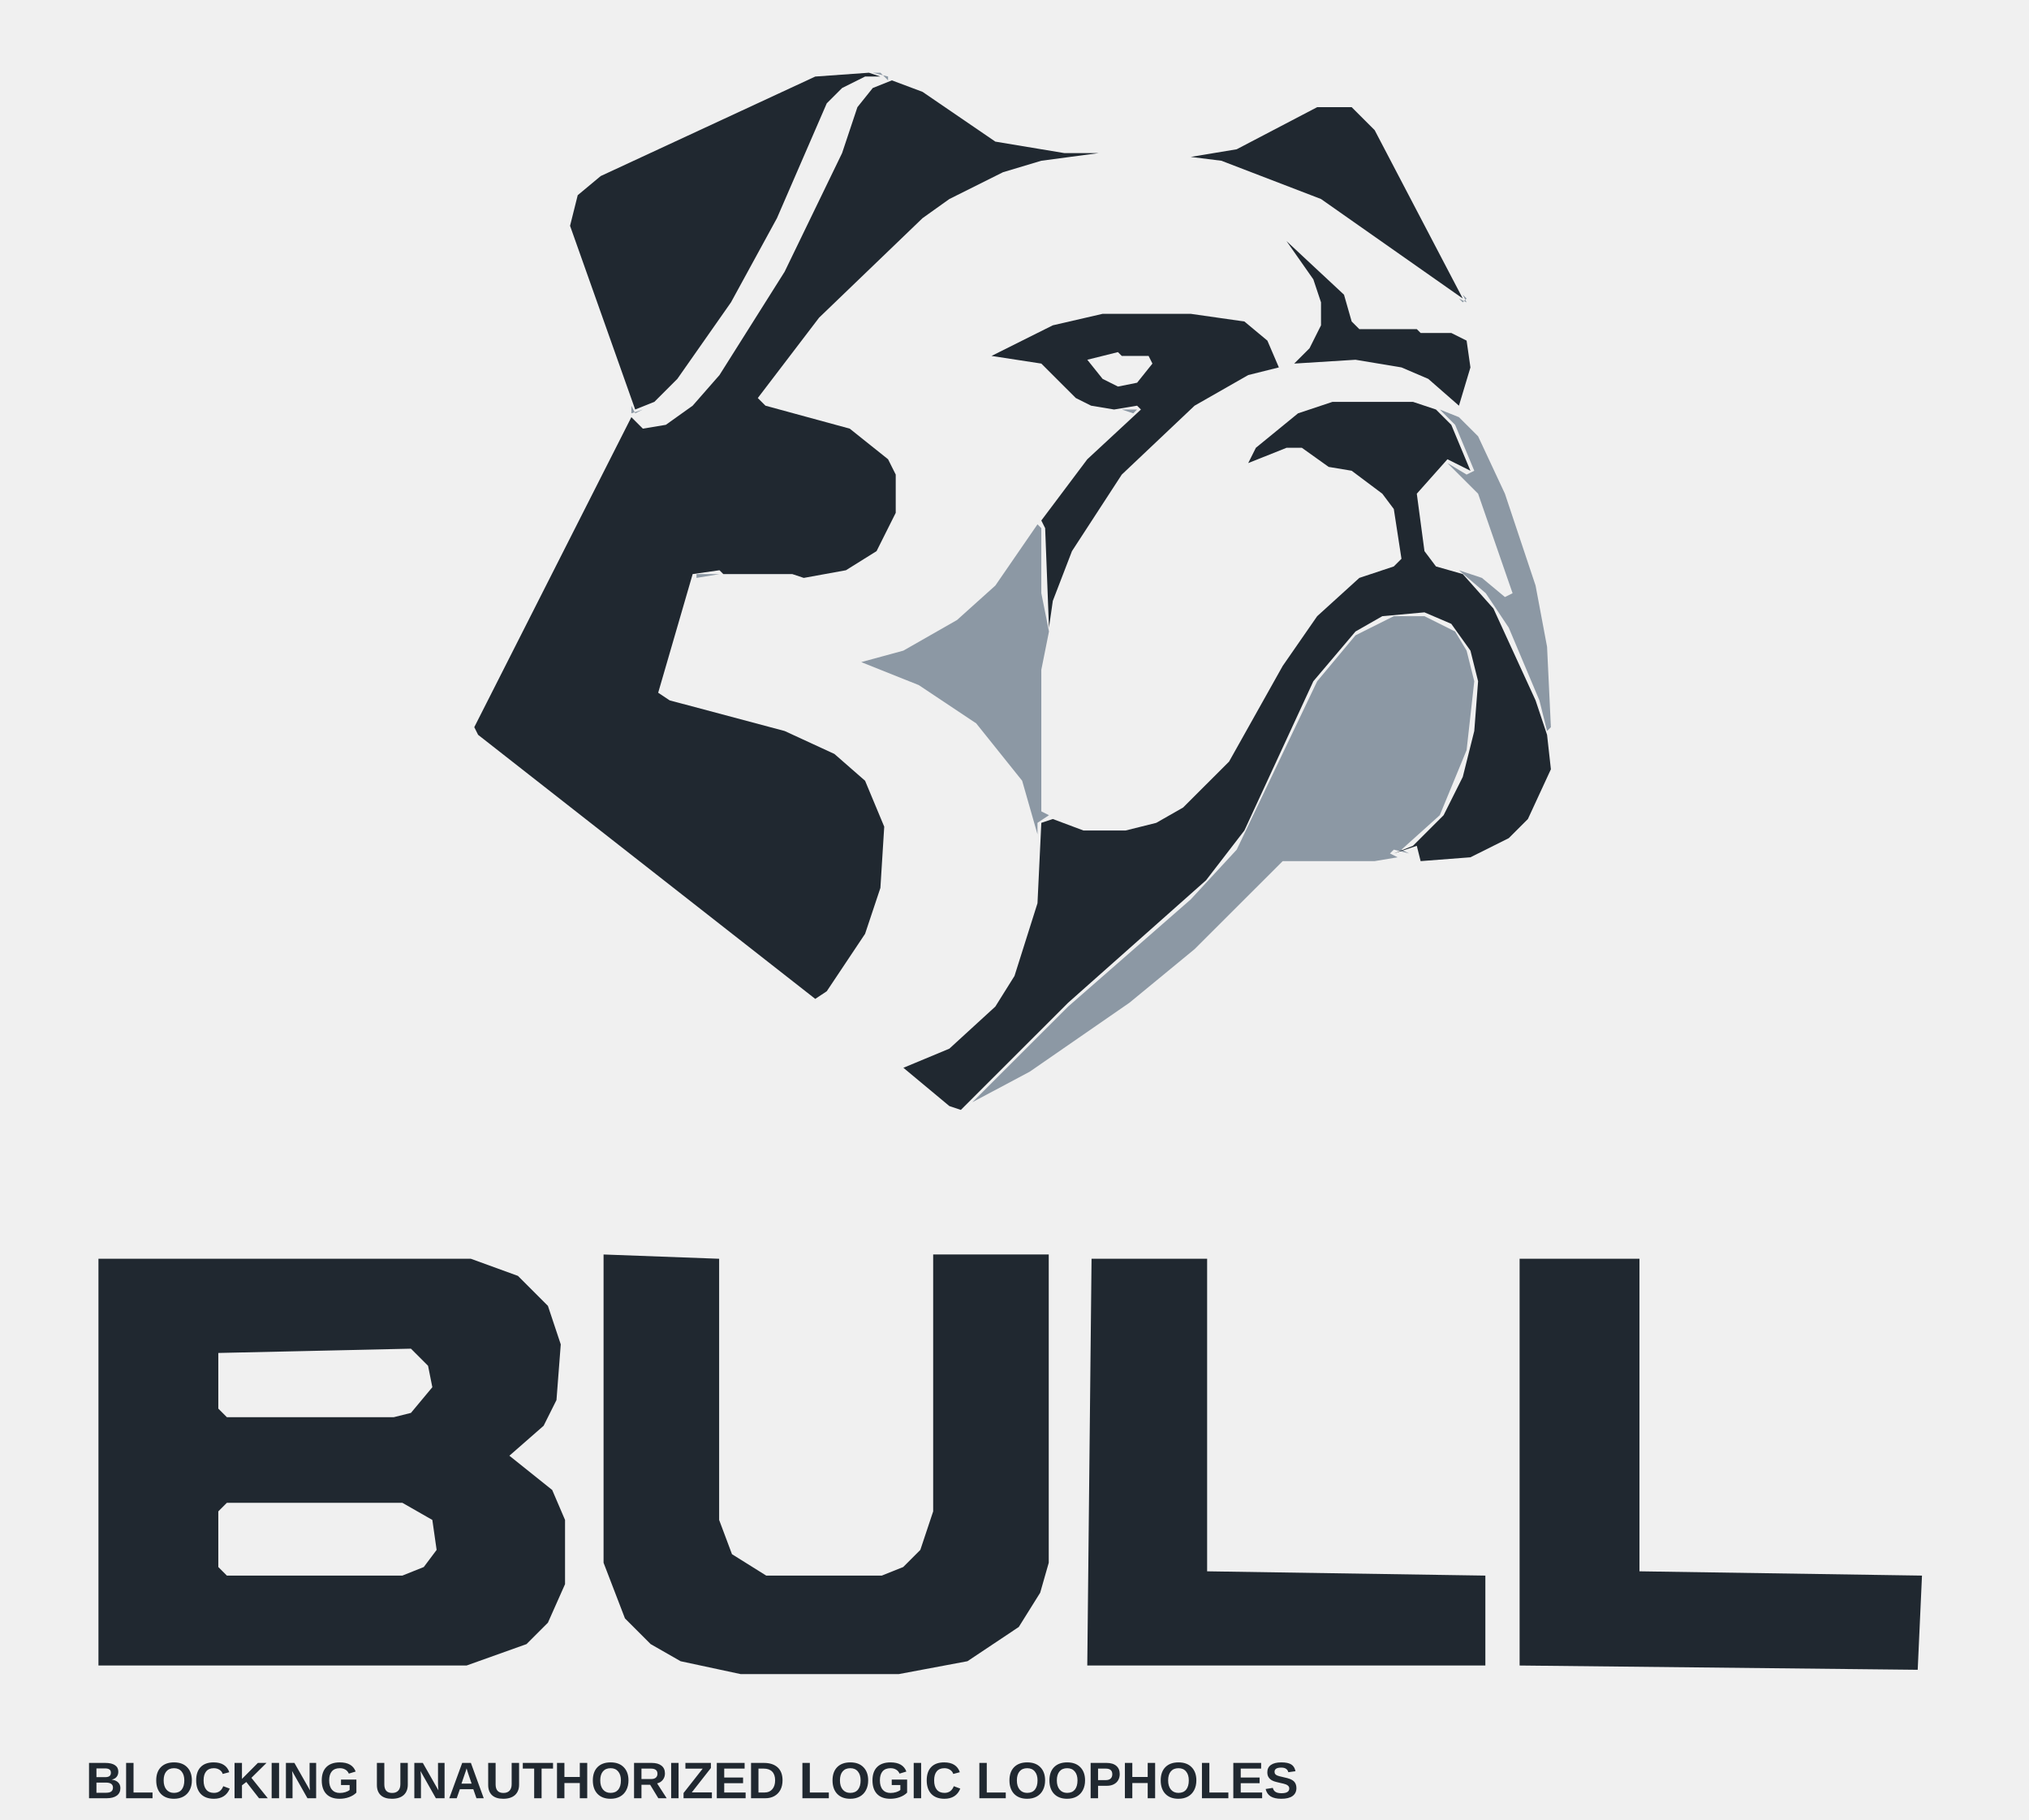
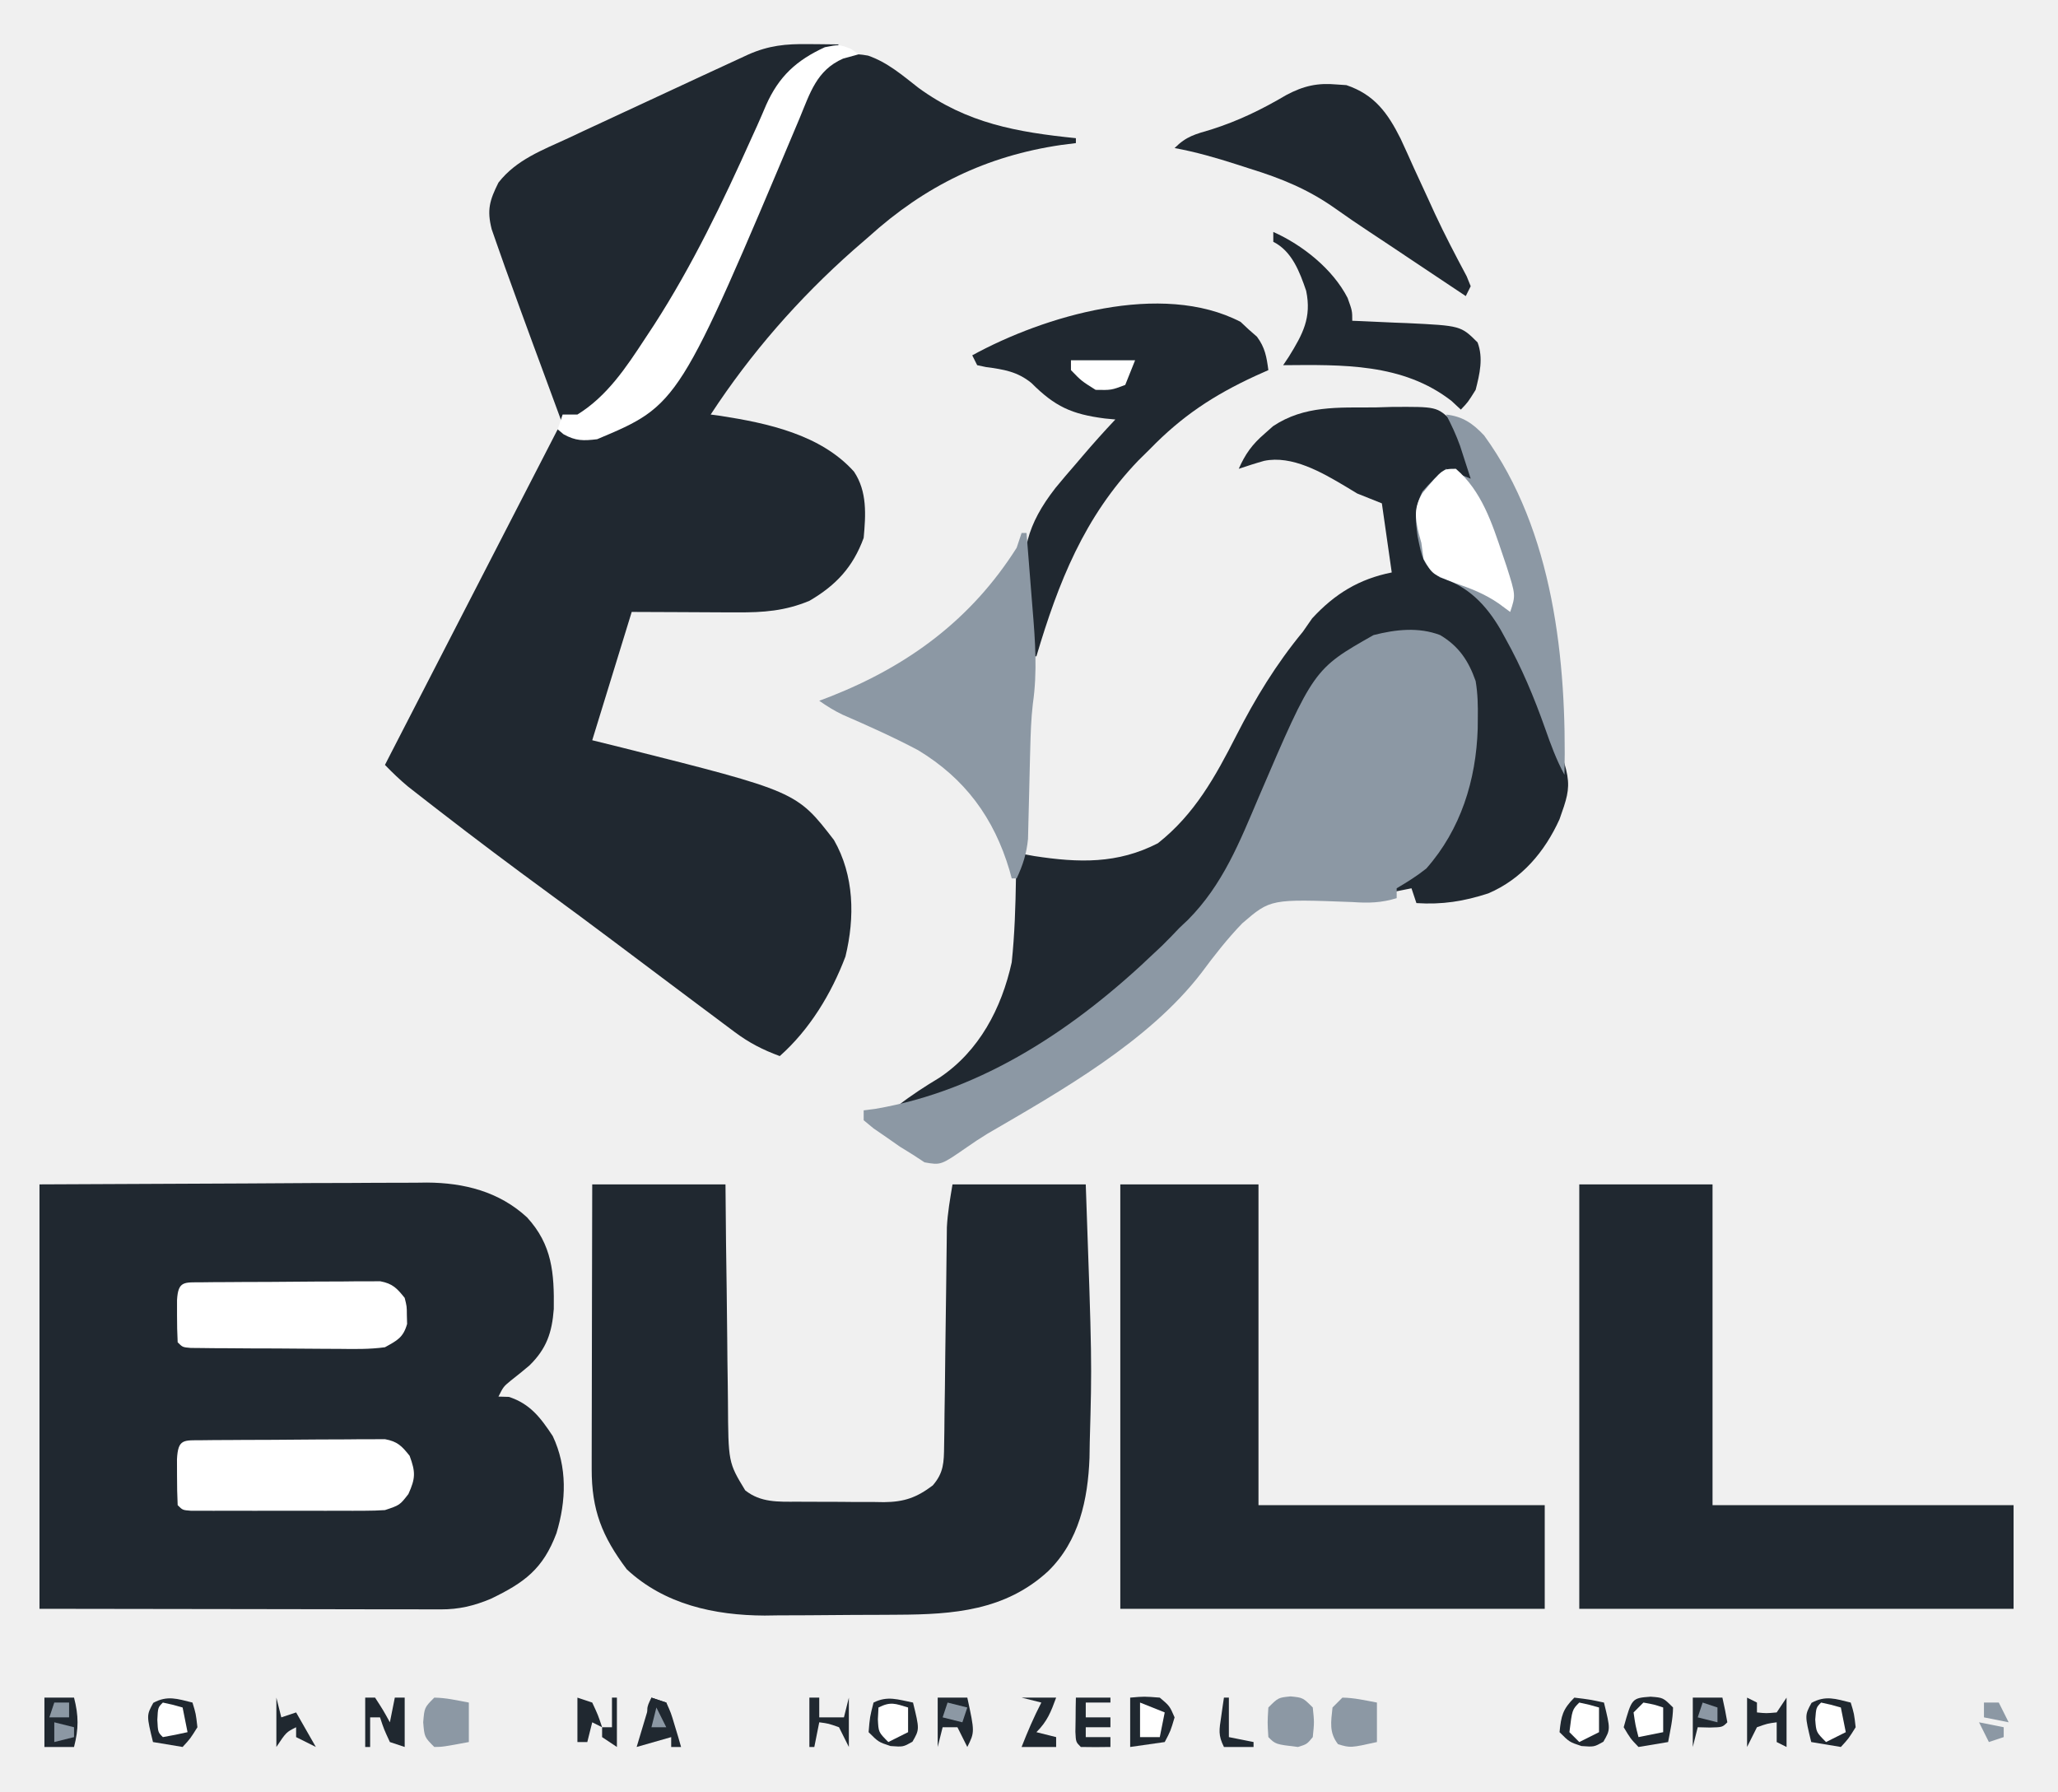
- <svg xmlns="http://www.w3.org/2000/svg" viewBox="0 0 474 425" role="img" aria-labelledby="title">
-   <g transform="translate(92 0)">
-     <g transform="scale(0.895062 0.893891)">
-       <path fill="#8c98a4" fill-rule="evenodd" d="M277 165L269 161L261 161L251 166L241 178L220 222L208 235L176 263L148 291L146 290L148 291L151 288L166 280L192 262L209 248L232 225L256 225L262 224L260 223L261 222L265 223L263 222L273 213L280 196L282 178L280 170ZM79 151L85 150L79 150ZM168 137L157 153L147 162L133 170L122 173L137 179L152 189L164 204L168 218L168 215L171 213L169 212L169 175L171 165L169 155L169 138ZM273 107L277 111L282 123L280 124L275 121L283 129L292 155L290 156L284 151L278 149L285 155L291 164L299 183L301 191L302 190L301 169L298 153L290 129L283 114L278 109ZM191 110L194 107L190 107L193 108ZM62 106L62 108L65 107L63 108ZM279 77L278 78L280 79ZM278 78L279 77L280 78L279 79ZM125 19L127 19L129 21L129 20Z" />
-       <path fill="#202830" fill-rule="evenodd" d="M272 107L266 105L245 105L236 108L225 117L223 121L233 117L237 117L244 122L250 123L258 129L261 133L263 146L261 148L252 151L241 161L232 174L218 199L206 211L199 215L191 217L180 217L172 214L169 215L168 236L162 255L157 263L145 274L133 279L145 289L148 290L176 262L212 230L222 217L240 178L251 165L258 161L269 160L276 163L281 170L283 178L282 191L279 203L274 213L266 221L261 223L267 221L268 225L281 224L291 219L296 214L302 201L301 192L298 183L287 159L279 150L272 148L269 144L267 129L275 120L281 123L276 111ZM222 84L208 82L185 82L172 85L156 93L169 95L178 104L182 106L188 107L194 106L195 107L181 120L169 136L170 138L171 164L172 157L177 144L190 124L209 106L223 98L231 96L228 89ZM181 94L189 92L190 93L197 93L198 95L194 100L189 101L185 99ZM233 63L240 73L242 79L242 85L239 91L235 95L251 94L263 96L270 99L278 106L281 96L280 89L276 87L268 87L267 86L252 86L250 84L248 77ZM208 41L216 42L242 52L279 78L256 34L250 28L241 28L220 39ZM130 21L125 23L121 28L117 40L102 71L85 98L78 106L71 111L65 112L62 109L21 190L22 192L110 261L113 259L123 244L127 232L128 216L123 204L115 197L102 191L72 183L69 181L78 150L85 149L86 150L104 150L107 151L118 149L126 144L131 134L131 124L129 120L119 112L97 106L95 104L111 83L138 57L145 52L159 45L169 42L184 40L175 40L157 37L138 24ZM127 20L124 19L110 20L54 46L48 51L46 59L63 107L68 105L74 99L88 79L100 57L113 27L117 23L123 20Z" />
-     </g>
-   </g>
-   <g transform="translate(20 290)">
-     <path fill="#202830" fill-rule="evenodd" d="M335,4 335,99 428,100 429,78 363,77 363,4Z M235,4 234,99 327,99 327,78 262,77 262,4Z M3,4 3,99 89,99 103,94 108,89 112,80 112,65 109,58 99,50 107,43 110,37 111,24 108,15 101,8 90,4Z M31,63 33,61 74,61 81,65 82,72 79,76 74,78 33,78 31,76Z M31,26 76,25 80,29 81,34 76,40 72,41 33,41 31,39Z M121,3 121,75 126,88 132,94 139,98 153,101 190,101 206,98 218,90 223,82 225,75 225,3 198,3 198,63 195,72 191,76 186,78 159,78 151,73 148,65 148,4Z" />
-   </g>
-   <text x="20" y="420" textLength="434" lengthAdjust="spacingAndGlyphs" font-family="Arial,sans-serif" font-size="12" font-weight="700" fill="#202830">BLOCKING UNAUTHORIZED LOGIC LOOPHOLES</text>
+ <svg xmlns="http://www.w3.org/2000/svg" version="1.1" width="417" height="363" viewBox="0 0 417 363" role="img" aria-labelledby="brand-title brand-description">
+   <path d="M0 0 C13.84 -0.06 27.68 -0.12 41.94 -0.19 C46.29 -0.21 50.65 -0.24 55.14 -0.27 C60.49 -0.28 60.49 -0.28 63.01 -0.29 C64.75 -0.29 66.49 -0.3 68.23 -0.32 C70.88 -0.34 73.53 -0.34 76.18 -0.34 C76.56 -0.35 76.56 -0.35 78.49 -0.37 C86.04 -0.33 93.13 1.46 98.79 6.68 C103.9 12.25 104.31 18 104.21 25.25 C103.85 30.04 102.74 33.3 99.28 36.69 C98.05 37.73 96.8 38.75 95.52 39.74 C94 41 94 41 93 43 C93.35 43.01 93.35 43.01 95.12 43.06 C99.43 44.47 101.54 47.28 104 51 C106.98 57.29 106.73 64.15 104.75 70.69 C102.03 77.93 98.27 80.69 91.44 83.98 C88.02 85.41 84.99 86.13 81.29 86.12 C80.57 86.12 79.85 86.12 79.11 86.12 C78.33 86.12 77.55 86.12 76.74 86.11 C75.9 86.11 75.06 86.11 74.19 86.11 C71.46 86.11 68.74 86.11 66.02 86.1 C64.33 86.1 62.65 86.1 60.96 86.09 C54.73 86.09 48.49 86.08 42.25 86.06 C28.31 86.04 14.36 86.02 0 86 C0 57.62 0 29.24 0 0 Z " fill="#202830" transform="translate(8,240)" />
+   <path d="M0 0 C3.95 1.36 6.97 4 10.23 6.54 C20.09 13.73 30.16 15.51 42.11 16.73 C42.11 17.06 42.11 17.39 42.11 17.73 C41.14 17.85 40.17 17.97 39.17 18.1 C23.99 20.32 11.51 26.41 0.11 36.73 C-0.92 37.62 -1.94 38.51 -2.97 39.4 C-14.09 49.24 -23.76 60.3 -31.89 72.73 C-31.25 72.81 -30.61 72.9 -29.94 72.99 C-20.35 74.48 -9.58 76.79 -2.85 84.3 C-0.15 88.33 -0.46 93.08 -0.89 97.73 C-3.07 103.67 -6.51 107.34 -11.89 110.48 C-16.82 112.53 -21.19 112.85 -26.51 112.82 C-27.12 112.82 -27.74 112.82 -28.37 112.82 C-30.31 112.81 -32.26 112.8 -34.21 112.79 C-35.53 112.78 -36.86 112.78 -38.18 112.77 C-41.42 112.76 -44.66 112.74 -47.89 112.73 C-50.53 121.31 -53.17 129.89 -55.89 138.73 C-53.89 139.22 -51.89 139.72 -49.82 140.23 C-14.49 149.12 -14.49 149.12 -6.91 158.95 C-2.8 166.13 -2.65 174.61 -4.58 182.55 C-7.41 190.06 -11.85 197.38 -17.89 202.73 C-21.31 201.47 -24.07 200.06 -26.98 197.89 C-27.73 197.33 -28.49 196.76 -29.27 196.18 C-30.08 195.58 -30.88 194.97 -31.71 194.35 C-32.13 194.04 -32.13 194.04 -34.26 192.45 C-36.81 190.55 -39.35 188.64 -41.89 186.73 C-43.27 185.69 -44.65 184.66 -46.03 183.62 C-47.97 182.17 -49.9 180.72 -51.84 179.26 C-56.16 176.01 -60.5 172.81 -64.86 169.61 C-72.28 164.18 -79.63 158.67 -86.89 153.04 C-87.65 152.45 -88.41 151.86 -89.2 151.25 C-89.9 150.7 -90.61 150.15 -91.33 149.59 C-91.95 149.11 -92.57 148.62 -93.2 148.13 C-94.87 146.74 -96.39 145.28 -97.89 143.73 C-97.47 142.91 -97.05 142.09 -96.62 141.25 C-85.37 119.41 -74.13 97.57 -62.89 75.73 C-62.34 75.81 -61.79 75.89 -61.22 75.97 C-60.86 76.02 -60.86 76.02 -59.03 76.27 C-58.31 76.37 -57.6 76.47 -56.86 76.58 C-54.25 76.77 -53.06 76.28 -51.02 74.66 C-32.47 58.71 -20.43 28.68 -12.19 6.14 C-9.29 0.74 -5.91 -1.1 0 0 Z " fill="#202830" transform="translate(175.89,11.27)" />
+   <path d="M0 0 C8.91 0 17.82 0 27 0 C27.04 3.89 27.07 7.78 27.11 11.79 C27.15 14.9 27.19 18.02 27.24 21.13 C27.28 24.41 27.32 27.69 27.35 30.97 C27.37 34.14 27.41 37.3 27.46 40.47 C27.48 41.67 27.49 42.87 27.5 44.07 C27.57 56.35 27.57 56.35 31 62 C34.14 64.5 37.69 64.31 41.56 64.3 C42.18 64.31 42.81 64.31 43.46 64.31 C44.78 64.32 46.1 64.32 47.42 64.32 C49.43 64.31 51.44 64.34 53.45 64.36 C54.73 64.36 56.02 64.36 57.31 64.36 C57.9 64.37 58.5 64.38 59.11 64.39 C63.22 64.35 65.73 63.47 69 61 C71.23 58.43 71.26 56.32 71.3 52.98 C71.32 51.96 71.34 50.94 71.35 49.89 C71.36 48.78 71.37 47.68 71.38 46.54 C71.4 44.81 71.43 43.07 71.46 41.34 C71.49 38.9 71.52 36.47 71.54 34.04 C71.59 29.79 71.64 25.55 71.71 21.31 C71.74 19.05 71.76 16.79 71.79 14.53 C71.8 13.5 71.81 12.47 71.83 11.41 C71.83 10.96 71.83 10.96 71.86 8.68 C72.01 5.76 72.52 2.88 73 0 C81.91 0 90.82 0 100 0 C101.27 35.77 101.27 35.77 100.81 52.19 C100.79 53.25 100.78 54.3 100.76 55.4 C100.44 63.85 98.65 72.26 92.38 78.38 C83.71 86.37 73.17 87.15 61.96 87.2 C60.99 87.21 60.03 87.21 59.04 87.22 C57 87.23 54.96 87.24 52.93 87.24 C49.84 87.25 46.76 87.28 43.67 87.31 C41.68 87.32 39.69 87.32 37.71 87.33 C36.8 87.34 35.89 87.35 34.95 87.37 C24.77 87.33 14.63 85.12 7 78 C1.99 71.33 -0.13 65.97 -0.11 57.67 C-0.11 57.36 -0.11 57.36 -0.11 55.78 C-0.11 53.72 -0.11 51.67 -0.1 49.61 C-0.1 48.18 -0.09 46.75 -0.09 45.32 C-0.09 41.57 -0.08 37.81 -0.07 34.06 C-0.06 30.22 -0.05 26.39 -0.05 22.55 C-0.04 15.04 -0.02 7.52 0 0 Z " fill="#202830" transform="translate(120,240)" />
+   <path d="M0 0 C1.12 -0.03 2.25 -0.07 3.4 -0.1 C12.58 -0.16 12.58 -0.16 15.6 2.74 C18.43 6.9 18.43 6.9 19.31 9.06 C19.56 9.63 19.8 10.2 20.05 10.79 C20.44 12.44 20.44 12.44 19.44 15.44 C17.79 14.78 16.14 14.12 14.44 13.44 C11.96 15.5 10.76 16.57 9.44 19.44 C9.19 24.14 9.76 28.08 11.44 32.44 C13.35 34.09 14.99 34.74 17.36 35.6 C25.86 39.02 30.03 51.63 33.44 59.44 C40.21 75.62 40.21 75.62 37.44 83.44 C34.45 90.05 29.76 95.59 23.01 98.47 C18.04 100.09 13.65 100.78 8.44 100.44 C8.11 99.45 7.78 98.46 7.44 97.44 C5.79 97.77 4.14 98.1 2.44 98.44 C2.99 98.05 3.55 97.65 4.12 97.25 C12.74 90.5 17.73 82.32 19.44 71.44 C19.68 68.67 19.78 65.91 19.81 63.12 C19.83 62.46 19.84 61.79 19.85 61.1 C19.81 56.43 18.88 53.43 16.44 49.44 C12.84 46.26 9.41 45.91 4.77 46.1 C-1.89 47.07 -6.62 50.68 -10.79 55.82 C-15.85 63.31 -19.42 71.74 -22.98 80.02 C-27.4 90.22 -31.2 98.92 -39.56 106.44 C-40.44 107.33 -41.32 108.22 -42.19 109.12 C-42.97 109.89 -43.75 110.65 -44.56 111.44 C-45.06 111.95 -45.55 112.46 -46.06 112.99 C-55.71 122.94 -67.24 130.15 -79.69 136.12 C-80.56 136.55 -81.44 136.97 -82.34 137.4 C-87.14 139.61 -91.29 141.02 -96.56 141.44 C-93.87 139.35 -91.11 137.57 -88.19 135.81 C-80.16 130.44 -75.61 121.76 -73.56 112.44 C-72.96 106.76 -72.79 101.05 -72.7 95.35 C-72.56 93.44 -72.56 93.44 -71.56 90.44 C-70.71 90.59 -69.86 90.75 -68.98 90.91 C-60 92.29 -52.12 92.53 -43.94 88.31 C-36.5 82.44 -32.3 74.82 -28.06 66.5 C-24.16 58.87 -20.01 52.06 -14.56 45.44 C-13.94 44.55 -13.32 43.66 -12.69 42.75 C-8.11 37.77 -3.17 34.76 3.44 33.44 C3.11 31.13 3.11 31.13 1.44 19.44 C-0.21 18.78 -1.86 18.12 -3.56 17.44 C-4.35 16.96 -5.13 16.49 -5.94 16 C-10.68 13.18 -16.77 9.64 -22.43 10.83 C-24.15 11.31 -25.86 11.87 -27.56 12.44 C-26.23 9.41 -24.82 7.47 -22.31 5.31 C-21.75 4.81 -21.19 4.32 -20.61 3.8 C-14.27 -0.43 -7.39 0.04 0 0 Z " fill="#202830" transform="translate(278.56,82.56)" />
+   <path d="M0 0 C9.24 0 18.48 0 28 0 C28 21.45 28 42.9 28 65 C47.14 65 66.28 65 86 65 C86 71.93 86 78.86 86 86 C57.62 86 29.24 86 0 86 C0 57.62 0 29.24 0 0 Z " fill="#202830" transform="translate(227,240)" />
+   <path d="M0 0 C8.91 0 17.82 0 27 0 C27 21.45 27 42.9 27 65 C47.13 65 67.26 65 88 65 C88 71.93 88 78.86 88 86 C58.96 86 29.92 86 0 86 C0 57.62 0 29.24 0 0 Z " fill="#202830" transform="translate(320,240)" />
+   <path d="M0 0 C3.77 2.25 5.73 5.16 7.19 9.31 C7.62 11.85 7.67 14.31 7.63 16.88 C7.62 17.57 7.61 18.27 7.61 18.99 C7.28 29.39 4.18 39.4 -2.81 47.31 C-4.74 48.85 -6.68 50.05 -8.81 51.31 C-8.81 51.97 -8.81 52.63 -8.81 53.31 C-11.93 54.26 -14.49 54.33 -17.74 54.1 C-34.36 53.47 -34.36 53.47 -40.09 58.4 C-43.13 61.54 -45.8 64.97 -48.4 68.48 C-59.06 82.35 -76.89 92.41 -91.74 101.05 C-93.17 101.92 -94.57 102.85 -95.94 103.81 C-101.16 107.43 -101.16 107.43 -104.48 106.84 C-104.86 106.59 -104.86 106.59 -106.81 105.31 C-107.69 104.77 -108.57 104.22 -109.48 103.66 C-110.35 103.05 -111.22 102.44 -112.12 101.81 C-113 101.2 -113.89 100.6 -114.8 99.97 C-115.46 99.42 -116.12 98.88 -116.81 98.31 C-116.81 97.65 -116.81 96.99 -116.81 96.31 C-116.04 96.21 -115.27 96.11 -114.48 96.01 C-92.52 92.28 -73.62 79.46 -57.81 64.31 C-57.33 63.87 -56.86 63.42 -56.37 62.96 C-55.15 61.78 -53.98 60.54 -52.81 59.31 C-52.25 58.79 -51.69 58.26 -51.11 57.71 C-44.01 50.55 -40.65 41.97 -36.75 32.81 C-25.63 6.88 -25.63 6.88 -13.5 0 C-9.02 -1.14 -4.4 -1.67 0 0 Z " fill="#8c98a4" transform="translate(291.81,128.69)" />
+   <path d="M0 0 C0.61 0 1.21 0.01 1.84 0.01 C3.33 0.03 4.82 0.04 6.31 0.06 C4.34 1.45 2.73 2.29 0.44 3.19 C-7.54 7.25 -11.02 19.9 -14.64 27.6 C-21.03 41.12 -27.46 54.21 -36.69 66.06 C-37.08 66.57 -37.48 67.09 -37.89 67.61 C-41.52 72.23 -44.17 74.97 -49.69 77.06 C-51.18 73.01 -52.68 68.96 -54.17 64.9 C-54.67 63.53 -55.18 62.16 -55.69 60.79 C-57.37 56.22 -59.04 51.64 -60.69 47.06 C-60.79 46.77 -60.79 46.77 -61.34 45.27 C-61.93 43.62 -62.5 41.98 -63.08 40.33 C-63.4 39.4 -63.73 38.48 -64.06 37.52 C-65.06 33.6 -64.49 31.67 -62.69 28.06 C-59.06 23.41 -53.79 21.48 -48.56 19.06 C-47.57 18.59 -46.57 18.13 -45.54 17.64 C-42.83 16.38 -40.12 15.12 -37.41 13.86 C-35.64 13.04 -33.88 12.22 -32.11 11.4 C-28.56 9.74 -25 8.09 -21.44 6.44 C-20.87 6.17 -20.3 5.91 -19.71 5.64 C-18.1 4.89 -16.48 4.14 -14.86 3.4 C-13.93 2.97 -13.01 2.54 -12.05 2.1 C-7.89 0.27 -4.47 -0.06 0 0 Z " fill="#202830" transform="translate(163.69,8.94)" />
+   <path d="M0 0 C0.54 0.5 1.07 1 1.62 1.52 C2.18 2.01 2.74 2.5 3.31 3 C4.95 5.2 5.26 7.08 5.62 9.77 C5.18 9.97 5.18 9.97 2.91 10.98 C-5.5 14.88 -11.86 19.06 -18.38 25.77 C-18.76 26.15 -18.76 26.15 -20.71 28.07 C-31.68 39.48 -36.93 52.78 -41.38 67.77 C-41.71 67.77 -42.03 67.77 -42.38 67.77 C-42.81 64.44 -43.1 61.11 -43.38 57.77 C-43.44 57.2 -43.51 56.63 -43.58 56.05 C-44.67 46.75 -43.3 41.08 -37.52 33.65 C-36.16 31.99 -34.78 30.37 -33.38 28.77 C-32.96 28.28 -32.54 27.79 -32.12 27.29 C-29.93 24.72 -27.69 22.21 -25.38 19.77 C-25.73 19.73 -25.73 19.73 -27.5 19.57 C-34.25 18.7 -37.61 17.16 -42.39 12.38 C-45.24 10.06 -48 9.63 -51.59 9.15 C-51.88 9.09 -51.88 9.09 -53.38 8.77 C-53.71 8.11 -54.03 7.45 -54.38 6.77 C-39.84 -1.2 -16.01 -8.32 0 0 Z " fill="#202830" transform="translate(251.38,65.23)" />
+   <path d="M0 0 C0.33 0 0.66 0 1 0 C1.31 3.82 1.62 7.64 1.91 11.47 C2.01 12.77 2.11 14.06 2.22 15.36 C2.76 21.85 3.22 28.13 2.28 34.62 C1.92 37.68 1.83 40.74 1.75 43.83 C1.74 44.43 1.72 45.03 1.7 45.65 C1.64 48.15 1.57 50.65 1.52 53.15 C1.48 55 1.43 56.85 1.38 58.7 C1.37 59.25 1.37 59.25 1.3 62 C1 65.02 0.27 67.26 -1 70 C-1.33 70 -1.66 70 -2 70 C-2.15 69.45 -2.29 68.91 -2.45 68.35 C-5.6 57.75 -11.45 49.76 -21 44 C-25.97 41.37 -31.1 39.07 -36.26 36.83 C-37.96 36.02 -39.46 35.09 -41 34 C-40.26 33.72 -39.52 33.44 -38.76 33.15 C-22.88 26.88 -10.19 17.51 -1 3 C-0.67 2.01 -0.34 1.02 0 0 Z " fill="#8c98a4" transform="translate(207,108)" />
+   <path d="M0 0 C0.64 0.04 1.27 0.09 1.93 0.13 C7.64 2.06 10.31 5.79 12.91 10.97 C13.83 12.95 14.73 14.94 15.62 16.94 C16.58 19.01 17.53 21.07 18.48 23.14 C18.94 24.13 19.39 25.12 19.85 26.14 C21.86 30.46 24.06 34.66 26.3 38.86 C26.57 39.53 26.84 40.19 27.12 40.88 C26.96 41.2 26.96 41.2 26.12 42.88 C11.45 33.09 11.45 33.09 9.85 32.02 C8.78 31.31 7.72 30.61 6.65 29.9 C4.31 28.35 1.99 26.78 -0.29 25.15 C-5.78 21.26 -11.21 19.04 -17.62 17.06 C-18.54 16.76 -19.46 16.47 -20.41 16.16 C-24.55 14.83 -28.6 13.67 -32.88 12.88 C-30.46 10.46 -28.7 10.09 -25.44 9.12 C-19.96 7.38 -15.22 5.07 -10.25 2.14 C-6.76 0.28 -3.93 -0.36 0 0 Z " fill="#202830" transform="translate(270.88,17.12)" />
+   <path d="M0 0 C3.37 0.37 5.42 1.79 7.72 4.24 C21.8 23.58 24.48 49.99 24 73 C22.36 69.98 21.23 66.9 20.1 63.67 C17.84 57.29 15.31 51.22 12 45.31 C11.69 44.75 11.38 44.19 11.07 43.61 C8.1 38.52 4.45 34.75 -1.25 33 C-4.76 30.45 -4.87 28.93 -5.75 24.75 C-6.26 21.34 -6.38 18.75 -4.77 15.59 C-3.28 13.87 -1.8 12.4 0 11 C0.82 11.33 0.82 11.33 5 13 C4.55 11.58 4.09 10.17 3.62 8.75 C3.37 7.96 3.11 7.17 2.85 6.36 C2.05 4.13 1.1 2.09 0 0 Z " fill="#8c98a4" transform="translate(293,84)" />
+   <path d="M0 0 C0.85 -0.01 1.7 -0.02 2.58 -0.03 C3.51 -0.03 4.43 -0.04 5.39 -0.04 C6.33 -0.05 7.28 -0.05 8.25 -0.06 C10.26 -0.07 12.26 -0.08 14.27 -0.08 C17.34 -0.09 20.41 -0.12 23.49 -0.15 C25.43 -0.16 27.38 -0.16 29.32 -0.17 C30.24 -0.18 31.17 -0.19 32.12 -0.2 C32.97 -0.2 33.83 -0.2 34.71 -0.2 C35.47 -0.2 36.22 -0.2 37 -0.21 C39.54 0.26 40.4 1.16 41.99 3.16 C43.2 6.45 43.2 7.69 41.74 10.91 C39.99 13.16 39.99 13.16 36.99 14.16 C35.63 14.25 34.26 14.29 32.9 14.29 C32.08 14.29 31.26 14.3 30.42 14.3 C29.54 14.3 28.67 14.3 27.76 14.29 C26.86 14.29 25.95 14.3 25.02 14.3 C23.11 14.3 21.21 14.3 19.3 14.29 C16.37 14.29 13.43 14.29 10.5 14.3 C8.65 14.3 6.8 14.3 4.95 14.29 C4.07 14.3 3.18 14.3 2.27 14.3 C1.46 14.3 0.65 14.29 -0.18 14.29 C-0.9 14.29 -1.62 14.29 -2.36 14.29 C-4.01 14.16 -4.01 14.16 -5.01 13.16 C-5.11 11.16 -5.14 9.16 -5.14 7.16 C-5.14 6.07 -5.14 4.97 -5.15 3.85 C-4.94 -0.33 -3.8 0.03 0 0 Z " fill="#ffffff" transform="translate(41.01,291.84)" />
+   <path d="M0 0 C0.54 0.37 1.07 0.74 1.62 1.12 C0.57 1.41 -0.48 1.7 -1.56 2 C-6.92 4.35 -8.24 8.98 -10.38 14.12 C-34.84 72.16 -34.84 72.16 -51.38 79.12 C-54.18 79.46 -55.71 79.49 -58.19 78.12 C-58.58 77.8 -58.97 77.47 -59.38 77.12 C-59.05 76.14 -58.72 75.14 -58.38 74.12 C-57.39 74.12 -56.39 74.12 -55.38 74.12 C-49.36 70.41 -45.49 64.55 -41.69 58.75 C-41.09 57.84 -40.49 56.93 -39.87 55.99 C-32.1 43.95 -25.92 31.06 -20.06 18 C-19.71 17.23 -19.36 16.45 -18.99 15.65 C-18.36 14.23 -17.74 12.82 -17.14 11.39 C-14.56 5.6 -11 2.33 -5.25 -0.31 C-2.38 -0.88 -2.38 -0.88 0 0 Z " fill="#ffffff" transform="translate(172.38,9.88)" />
+   <path d="M0 0 C0.42 -0 0.42 -0 2.52 -0.03 C2.97 -0.03 2.97 -0.03 5.26 -0.04 C5.72 -0.04 5.72 -0.04 8.06 -0.06 C10.02 -0.07 11.97 -0.08 13.93 -0.08 C16.93 -0.09 19.93 -0.12 22.93 -0.15 C24.83 -0.16 26.73 -0.16 28.63 -0.17 C29.53 -0.18 30.43 -0.19 31.36 -0.2 C32.2 -0.2 33.04 -0.2 33.9 -0.2 C34.63 -0.2 35.37 -0.2 36.13 -0.21 C38.63 0.26 39.51 1.2 41.08 3.16 C41.51 4.88 41.51 4.88 41.52 6.66 C41.54 7.25 41.55 7.84 41.57 8.44 C40.78 11.2 39.59 11.77 37.08 13.16 C33.97 13.59 30.89 13.53 27.75 13.49 C27.3 13.49 27.3 13.49 25.02 13.48 C23.12 13.48 21.22 13.46 19.31 13.44 C16.39 13.41 13.47 13.4 10.55 13.4 C8.7 13.39 6.85 13.38 5 13.36 C4.13 13.36 3.25 13.36 2.34 13.35 C1.94 13.35 1.94 13.35 -0.11 13.32 C-0.82 13.32 -1.54 13.31 -2.27 13.3 C-3.92 13.16 -3.92 13.16 -4.92 12.16 C-5.02 10.33 -5.05 8.49 -5.05 6.66 C-5.05 5.66 -5.05 4.66 -5.05 3.63 C-4.84 -0.34 -3.58 0.03 0 0 Z " fill="#ffffff" transform="translate(40.92,259.84)" />
+   <path d="M0 0 C5.93 2.65 12.06 7.52 15.06 13.38 C16 16 16 16 16 18 C16.51 18.02 17.03 18.04 17.56 18.06 C19.91 18.16 22.27 18.27 24.62 18.38 C25.03 18.39 25.03 18.39 27.07 18.47 C37.99 19 37.99 19 41.39 22.38 C42.59 25.56 41.82 28.78 41 32 C39.44 34.5 39.44 34.5 38 36 C37.69 35.71 37.69 35.71 36.12 34.25 C26.24 26.55 13.94 26.91 2 27 C2.37 26.44 2.75 25.89 3.13 25.31 C5.99 20.69 7.79 17.37 6.66 11.93 C5.34 8.06 3.77 3.89 0 2 C0 1.34 0 0.68 0 0 Z " fill="#202830" transform="translate(258,47)" />
+   <path d="M0 0 C5.22 4.5 7.31 10.98 9.44 17.31 C9.71 18.11 9.98 18.91 10.26 19.74 C12.13 25.61 12.13 25.61 11 29 C10.22 28.42 9.43 27.84 8.62 27.25 C5.79 25.31 2.99 24.24 -0.25 23.12 C-4.79 21.37 -4.79 21.37 -6.56 18.25 C-6.63 17.71 -6.63 17.71 -7 15 C-7.17 14.37 -7.35 13.73 -7.53 13.08 C-8.29 9.82 -8.52 7.89 -6.79 4.93 C-2.7 0 -2.7 0 0 0 Z " fill="#ffffff" transform="translate(295,95)" />
+   <path d="M0 0 C1.33 5.43 1.33 5.43 -0.12 7.94 C-2 9 -2 9 -4.56 8.81 C-7 8 -7 8 -9 6 C-8.75 2.94 -8.75 2.94 -8 0 C-5.14 -1.43 -3.07 -0.6 0 0 Z " fill="#202830" transform="translate(185,345)" />
+   <path d="M0 0 C0.69 2.25 0.69 2.25 1 5 C-0.44 7.31 -0.44 7.31 -2 9 C-2.99 8.83 -2.99 8.83 -8 8 C-9.32 2.59 -9.32 2.59 -7.94 0.06 C-5.09 -1.5 -3.06 -0.75 0 0 Z " fill="#202830" transform="translate(39,345)" />
+   <path d="M0 0 C2.41 0.03 4.62 0.56 7 1 C7 3.64 7 6.28 7 9 C1.73 9.98 1.73 9.98 0 10 C-2 8 -2 8 -2.25 5 C-2 2 -2 2 0 0 Z " fill="#8c98a4" transform="translate(88,344)" />
+   <path d="M0 0 C2.56 0.19 2.56 0.19 4.56 2.19 C4.53 4.59 4 6.81 3.56 9.19 C1.58 9.52 -0.4 9.85 -2.44 10.19 C-4.06 8.5 -4.06 8.5 -5.44 6.19 C-3.79 0.29 -3.79 0.29 0 0 Z " fill="#202830" transform="translate(334.44,343.81)" />
+   <path d="M0 0 C2.41 0.03 4.62 0.56 7 1 C7 3.64 7 6.28 7 9 C1.64 10.19 1.64 10.19 -0.88 9.44 C-2.74 7.06 -2.3 4.9 -2 2 C-1.34 1.34 -0.68 0.68 0 0 Z " fill="#8c98a4" transform="translate(272,344)" />
+   <path d="M0 0 C0.69 2.25 0.69 2.25 1 5 C-0.44 7.31 -0.44 7.31 -2 9 C-2.99 8.83 -2.99 8.83 -8 8 C-9.32 2.59 -9.32 2.59 -7.94 0.06 C-5.09 -1.5 -3.06 -0.75 0 0 Z " fill="#202830" transform="translate(375,345)" />
+   <path d="M0 0 C2.5 0.25 2.5 0.25 4.5 2.25 C4.81 5.25 4.81 5.25 4.5 8.25 C3.31 9.69 3.31 9.69 1.5 10.25 C-3.04 9.71 -3.04 9.71 -4.5 8.25 C-4.69 5.31 -4.69 5.31 -4.5 2.25 C-2.5 0.25 -2.5 0.25 0 0 Z " fill="#8c98a4" transform="translate(261.5,343.75)" />
+   <path d="M0 0 C3.12 0.38 3.12 0.38 6 1 C7.33 6.43 7.33 6.43 5.88 8.94 C4 10 4 10 1.44 9.81 C-1 9 -1 9 -3 7 C-2.67 3.7 -2.38 2.38 0 0 Z " fill="#202830" transform="translate(319,344)" />
+   <path d="M0 0 C2.81 -0.25 2.81 -0.25 6 0 C8 1.69 8 1.69 9 4 C8.19 6.75 8.19 6.75 7 9 C4.69 9.33 2.38 9.66 0 10 C0 6.7 0 3.4 0 0 Z " fill="#202830" transform="translate(229,344)" />
+   <path d="M0 0 C1.98 0 3.96 0 6 0 C6.95 3.7 6.95 6.3 6 10 C4.02 10 2.04 10 0 10 C0 6.7 0 3.4 0 0 Z " fill="#202830" transform="translate(9,344)" />
+   <path d="M0 0 C4.29 0 8.58 0 13 0 C12.34 1.65 11.68 3.3 11 5 C8.19 6.06 8.19 6.06 5 6 C2.12 4.19 2.12 4.19 0 2 C0 1.34 0 0.68 0 0 Z " fill="#ffffff" transform="translate(217,73)" />
+   <path d="M0 0 C1.98 0 3.96 0 6 0 C7.51 6.98 7.51 6.98 6 10 C5.34 8.68 4.68 7.36 4 6 C3.01 6 2.02 6 1 6 C0.67 7.32 0.34 8.64 0 10 C0 6.7 0 3.4 0 0 Z " fill="#202830" transform="translate(190,344)" />
+   <path d="M0 0 C0.99 0.33 1.98 0.66 3 1 C3.95 3.07 3.95 3.07 4.69 5.56 C4.81 5.98 4.81 5.98 5.45 8.07 C5.63 8.7 5.81 9.34 6 10 C5.34 10 4.68 10 4 10 C4 9.34 4 8.68 4 8 C1.69 8.66 -0.62 9.32 -3 10 C-2.01 6.7 -1.02 3.4 0 0 Z " fill="#202830" transform="translate(132,344)" />
+   <path d="M0 0 C1.98 0 3.96 0 6 0 C6.38 1.66 6.71 3.32 7 5 C6 6 6 6 3.44 6.06 C3.04 6.05 3.04 6.05 1 6 C0.67 7.32 0.34 8.64 0 10 C0 6.7 0 3.4 0 0 Z " fill="#202830" transform="translate(343,344)" />
+   <path d="M0 0 C2.31 0 4.62 0 7 0 C7 0.33 7 0.66 7 1 C5.35 1 3.7 1 2 1 C2 1.99 2 2.98 2 4 C3.65 4 5.3 4 7 4 C7 4.66 7 5.32 7 6 C5.35 6 3.7 6 2 6 C2 6.66 2 7.32 2 8 C3.65 8 5.3 8 7 8 C7 8.66 7 9.32 7 10 C5 10.04 3 10.04 1 10 C0 9 0 9 -0.1 6.93 C-0.09 6.11 -0.07 5.29 -0.06 4.44 C-0.05 3.61 -0.04 2.78 -0.04 1.93 C-0.02 1.3 -0.01 0.66 0 0 Z " fill="#202830" transform="translate(218,344)" />
+   <path d="M0 0 C0.66 0 1.32 0 2 0 C3.62 2.5 3.62 2.5 5 5 C5.33 3.35 5.66 1.7 6 0 C6.66 0 7.32 0 8 0 C8 3.3 8 6.6 8 10 C7.01 9.67 6.02 9.34 5 9 C3.81 6.44 3.81 6.44 3 4 C2.34 4 1.68 4 1 4 C1 5.98 1 7.96 1 10 C0.67 10 0.34 10 0 10 C0 6.7 0 3.4 0 0 Z " fill="#202830" transform="translate(74,344)" />
+   <path d="M0 0 C2.06 0.44 2.06 0.44 4 1 C4.33 2.65 4.66 4.3 5 6 C4.34 6.33 4.34 6.33 1 8 C-1 6 -1 6 -1.19 3.44 C-1 1 -1 1 0 0 Z " fill="#ffffff" transform="translate(369,345)" />
+   <path d="M0 0 C2.06 0.44 2.06 0.44 4 1 C4 2.65 4 4.3 4 6 C3.34 6.33 3.34 6.33 0 8 C-0.66 7.34 -1.32 6.68 -2 6 C-1.44 1.44 -1.44 1.44 0 0 Z " fill="#ffffff" transform="translate(320,345)" />
+   <path d="M0 0 C0 1.65 0 3.3 0 5 C-0.66 5.33 -0.66 5.33 -4 7 C-6 5 -6 5 -6.12 2.38 C-6.08 1.59 -6.04 0.81 -6 0 C-3.51 -1.25 -2.59 -0.78 0 0 Z " fill="#ffffff" transform="translate(184,346)" />
+   <path d="M0 0 C2.12 0.38 2.12 0.38 4 1 C4 2.65 4 4.3 4 6 C2.35 6.33 0.7 6.66 -1 7 C-1.62 4.62 -1.62 4.62 -2 2 C-1.34 1.34 -0.68 0.68 0 0 Z " fill="#ffffff" transform="translate(333,345)" />
+   <path d="M0 0 C2.06 0.44 2.06 0.44 4 1 C4.33 2.65 4.66 4.3 5 6 C3.34 6.38 1.68 6.71 0 7 C-1 6 -1 6 -1.12 3.5 C-1 1 -1 1 0 0 Z " fill="#ffffff" transform="translate(33,345)" />
+   <path d="M0 0 C2.31 0 4.62 0 7 0 C5.93 2.92 5.22 4.78 3 7 C4.32 7.33 5.64 7.66 7 8 C7 8.66 7 9.32 7 10 C4.69 10 2.38 10 0 10 C1.2 6.92 2.48 3.94 4 1 C2.68 0.67 1.36 0.34 0 0 Z " fill="#202830" transform="translate(207,344)" />
+   <path d="M0 0 C0.66 0 1.32 0 2 0 C2 1.32 2 2.64 2 4 C3.65 4 5.3 4 7 4 C7.33 2.68 7.66 1.36 8 0 C8 3.3 8 6.6 8 10 C7.34 8.68 6.68 7.36 6 6 C3.88 5.25 3.88 5.25 2 5 C1.67 6.65 1.34 8.3 1 10 C0.67 10 0.34 10 0 10 C0 6.7 0 3.4 0 0 Z " fill="#202830" transform="translate(164,344)" />
+   <path d="M0 0 C0.33 0.17 0.33 0.17 2 1 C2 1.66 2 2.32 2 3 C3.88 3.19 3.88 3.19 6 3 C6.66 2.01 7.32 1.02 8 0 C8 3.3 8 6.6 8 10 C7.34 9.67 6.68 9.34 6 9 C6 7.68 6 6.36 6 5 C4.12 5.25 4.12 5.25 2 6 C1.34 7.32 0.68 8.64 0 10 C0 6.7 0 3.4 0 0 Z " fill="#202830" transform="translate(354,344)" />
+   <path d="M0 0 C0.82 0.33 0.82 0.33 5 2 C4.67 3.65 4.34 5.3 4 7 C2.68 7 1.36 7 0 7 C0 4.69 0 2.38 0 0 Z " fill="#ffffff" transform="translate(231,345)" />
+   <path d="M0 0 C0.33 1.32 0.66 2.64 1 4 C1.99 3.67 2.98 3.34 4 3 C5.32 5.31 6.64 7.62 8 10 C6.68 9.34 5.36 8.68 4 8 C4 7.34 4 6.68 4 6 C2 7 2 7 0 10 C0 6.7 0 3.4 0 0 Z " fill="#202830" transform="translate(56,344)" />
+   <path d="M0 0 C0.99 0.33 1.98 0.66 3 1 C4.19 3.56 4.19 3.56 5 6 C4.34 5.67 3.68 5.34 3 5 C2.67 6.32 2.34 7.64 2 9 C1.34 9 0.68 9 0 9 C0 6.03 0 3.06 0 0 Z " fill="#202830" transform="translate(117,344)" />
+   <path d="M0 0 C0.99 0.33 1.98 0.66 3 1 C3.69 3.06 3.69 3.06 4 5 C2.68 5.33 1.36 5.66 0 6 C-1.12 2.25 -1.12 2.25 0 0 Z " fill="#202830" transform="translate(132,344)" />
+   <path d="M0 0 C0.33 0 0.66 0 1 0 C1 2.64 1 5.28 1 8 C2.65 8.33 4.3 8.66 6 9 C6 9.33 6 9.66 6 10 C4.02 10 2.04 10 0 10 C-1.21 7.58 -0.95 6.52 -0.56 3.88 C-0.46 3.15 -0.36 2.43 -0.25 1.68 C-0.17 1.13 -0.09 0.57 0 0 Z " fill="#202830" transform="translate(248,344)" />
+   <path d="M0 0 C0.66 0.17 0.66 0.17 4 1 C3.67 1.99 3.34 2.98 3 4 C1.68 3.67 0.36 3.34 -1 3 C-0.67 2.01 -0.34 1.02 0 0 Z " fill="#8c98a4" transform="translate(192,345)" />
+   <path d="M0 0 C0.33 0 0.66 0 1 0 C1 3.3 1 6.6 1 10 C0.01 9.34 -0.98 8.68 -2 8 C-2 7.34 -2 6.68 -2 6 C-1.34 6 -0.68 6 0 6 C0 4.02 0 2.04 0 0 Z " fill="#202830" transform="translate(124,344)" />
+   <path d="M0 0 C0.66 0.17 0.66 0.17 4 1 C4 1.66 4 2.32 4 3 C2.68 3.33 1.36 3.66 0 4 C0 2.68 0 1.36 0 0 Z " fill="#8c98a4" transform="translate(11,349)" />
+   <path d="M0 0 C0.99 0.33 1.98 0.66 3 1 C3 1.99 3 2.98 3 4 C1.68 3.67 0.36 3.34 -1 3 C-0.67 2.01 -0.34 1.02 0 0 Z " fill="#8c98a4" transform="translate(345,345)" />
+   <path d="M0 0 C0.82 0.17 0.82 0.17 5 1 C5 1.66 5 2.32 5 3 C4.01 3.33 3.02 3.66 2 4 C1.34 2.68 0.68 1.36 0 0 Z " fill="#8c98a4" transform="translate(401,349)" />
+   <path d="M0 0 C0.99 0 1.98 0 3 0 C3.66 1.32 4.32 2.64 5 4 C3.35 3.67 1.7 3.34 0 3 C0 2.01 0 1.02 0 0 Z " fill="#8c98a4" transform="translate(402,345)" />
+   <path d="M0 0 C0.99 0 1.98 0 3 0 C3 0.99 3 1.98 3 3 C1.68 3 0.36 3 -1 3 C-0.67 2.01 -0.34 1.02 0 0 Z " fill="#8c98a4" transform="translate(11,345)" />
+   <path d="M0 0 C0.66 1.32 1.32 2.64 2 4 C1.01 4 0.02 4 -1 4 C-0.67 2.68 -0.34 1.36 0 0 Z " fill="#8c98a4" transform="translate(133,346)" />
</svg>
